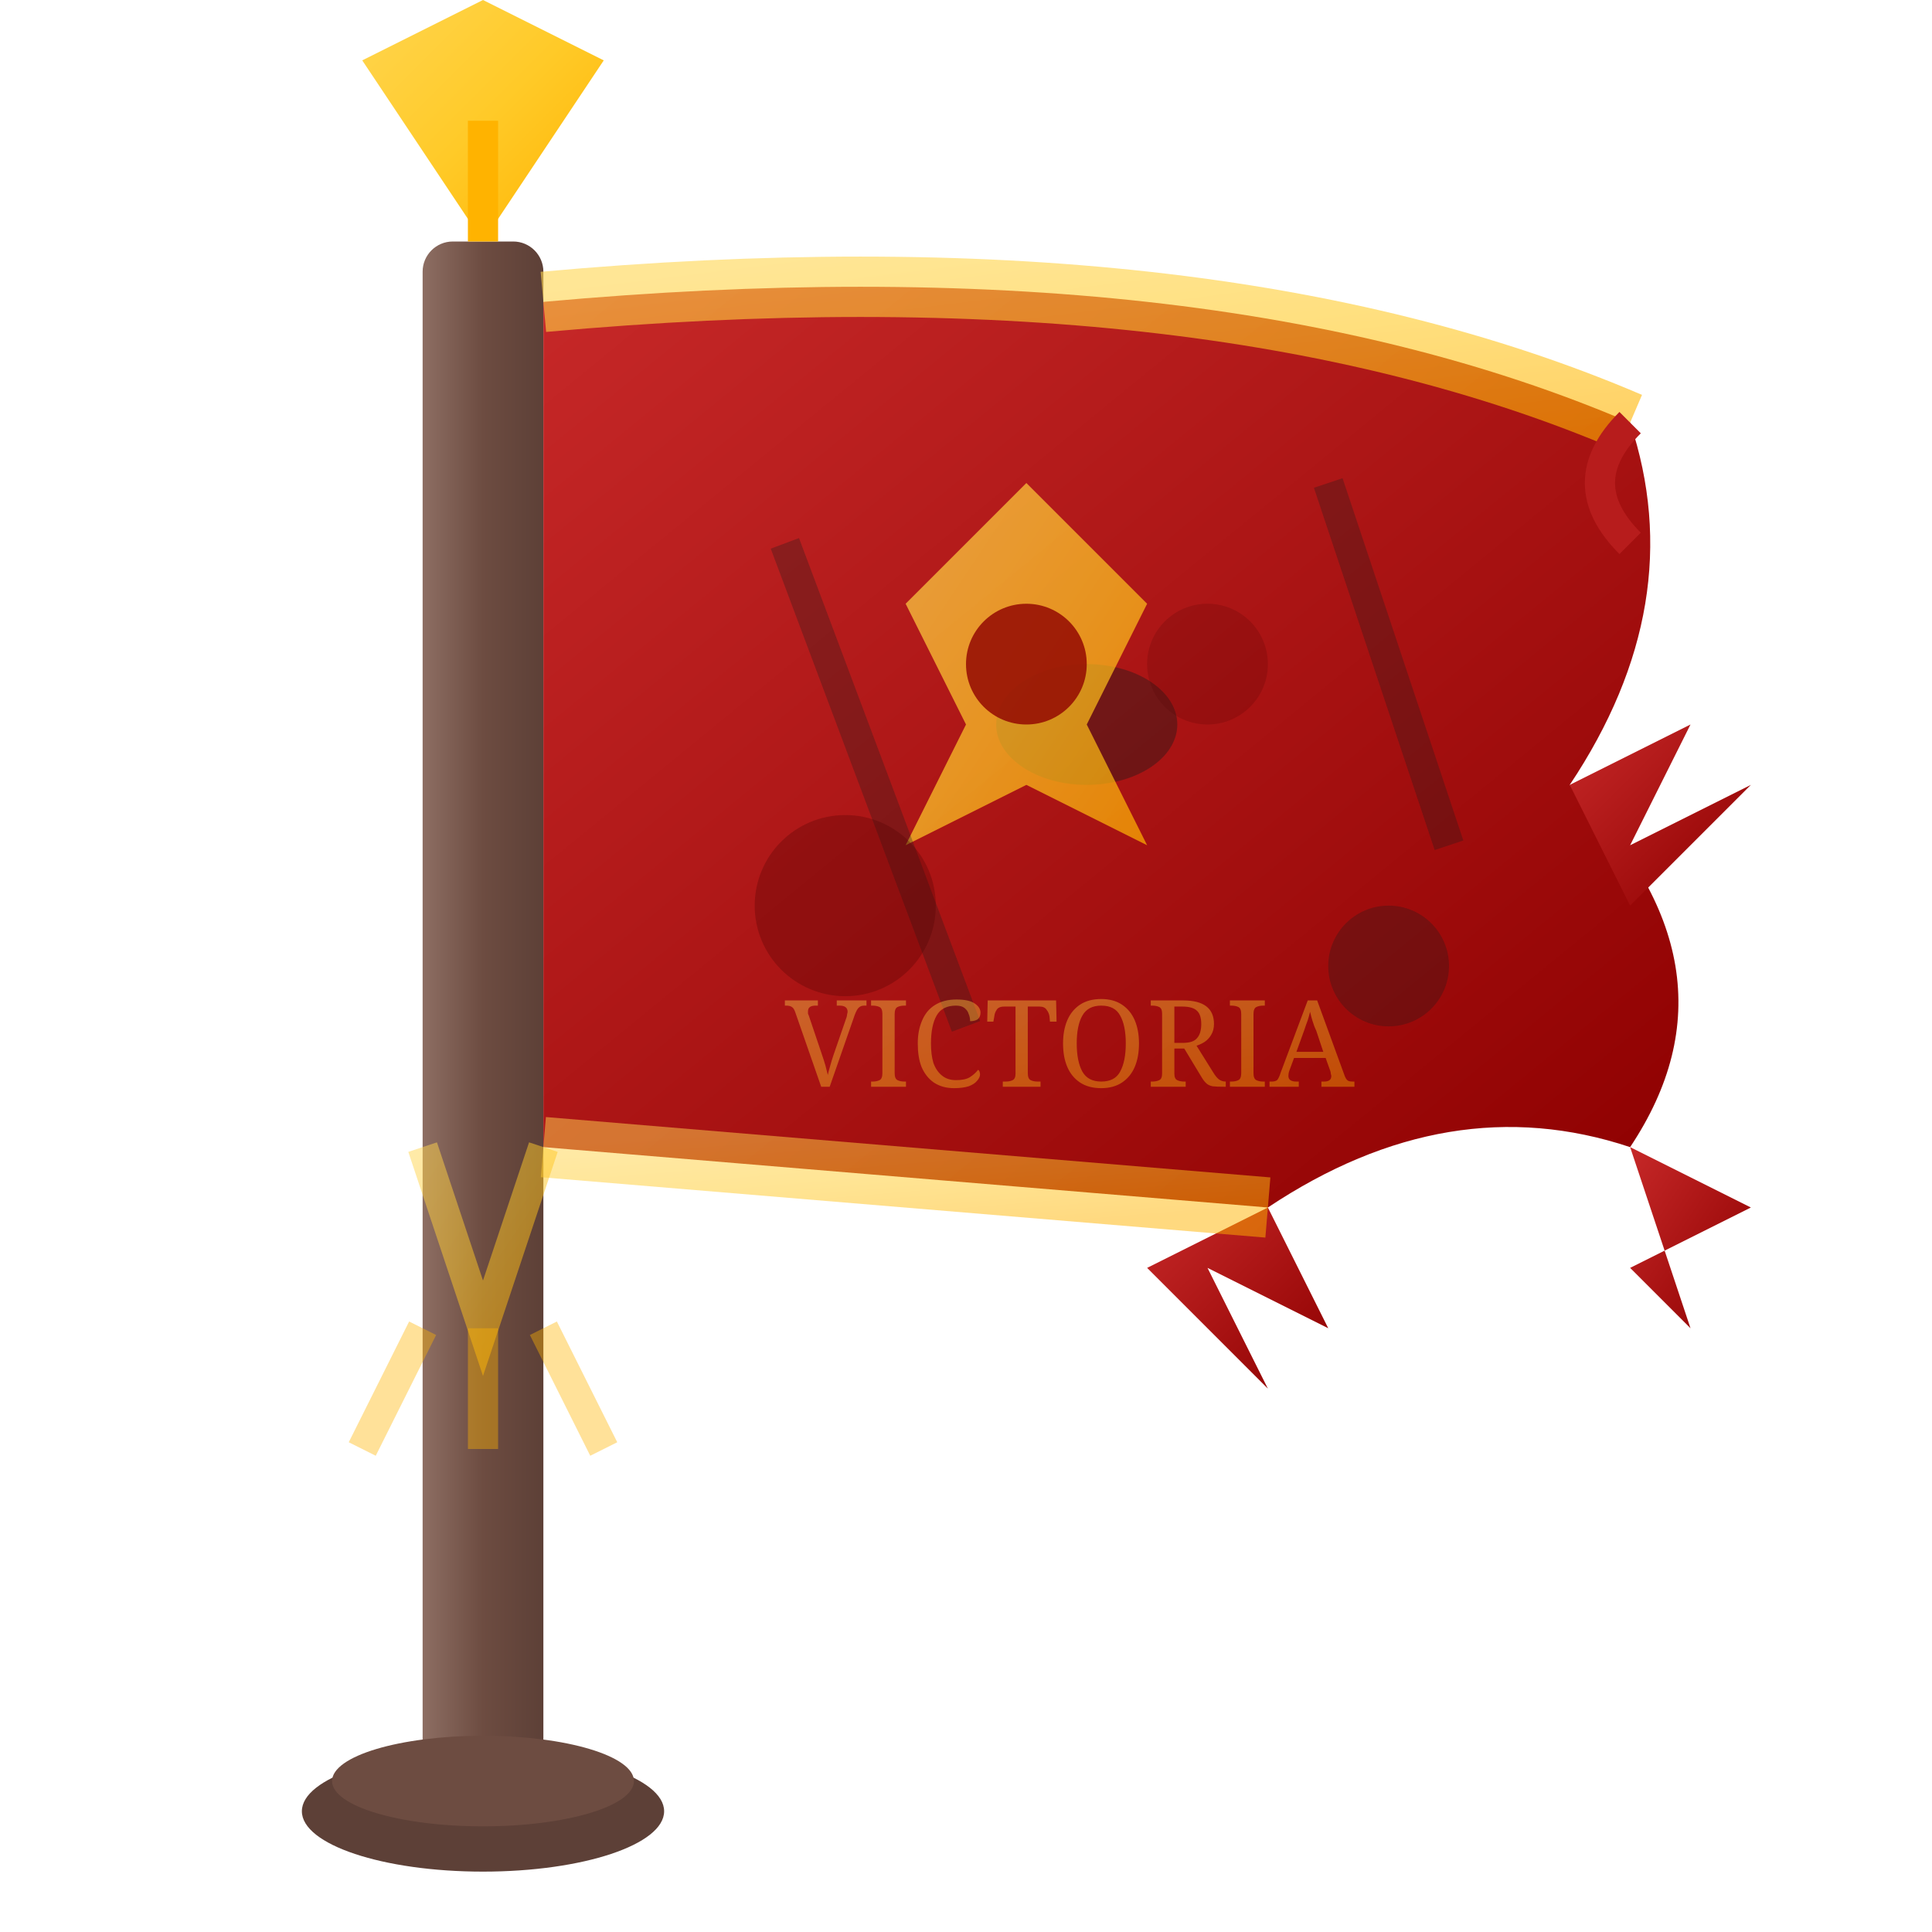
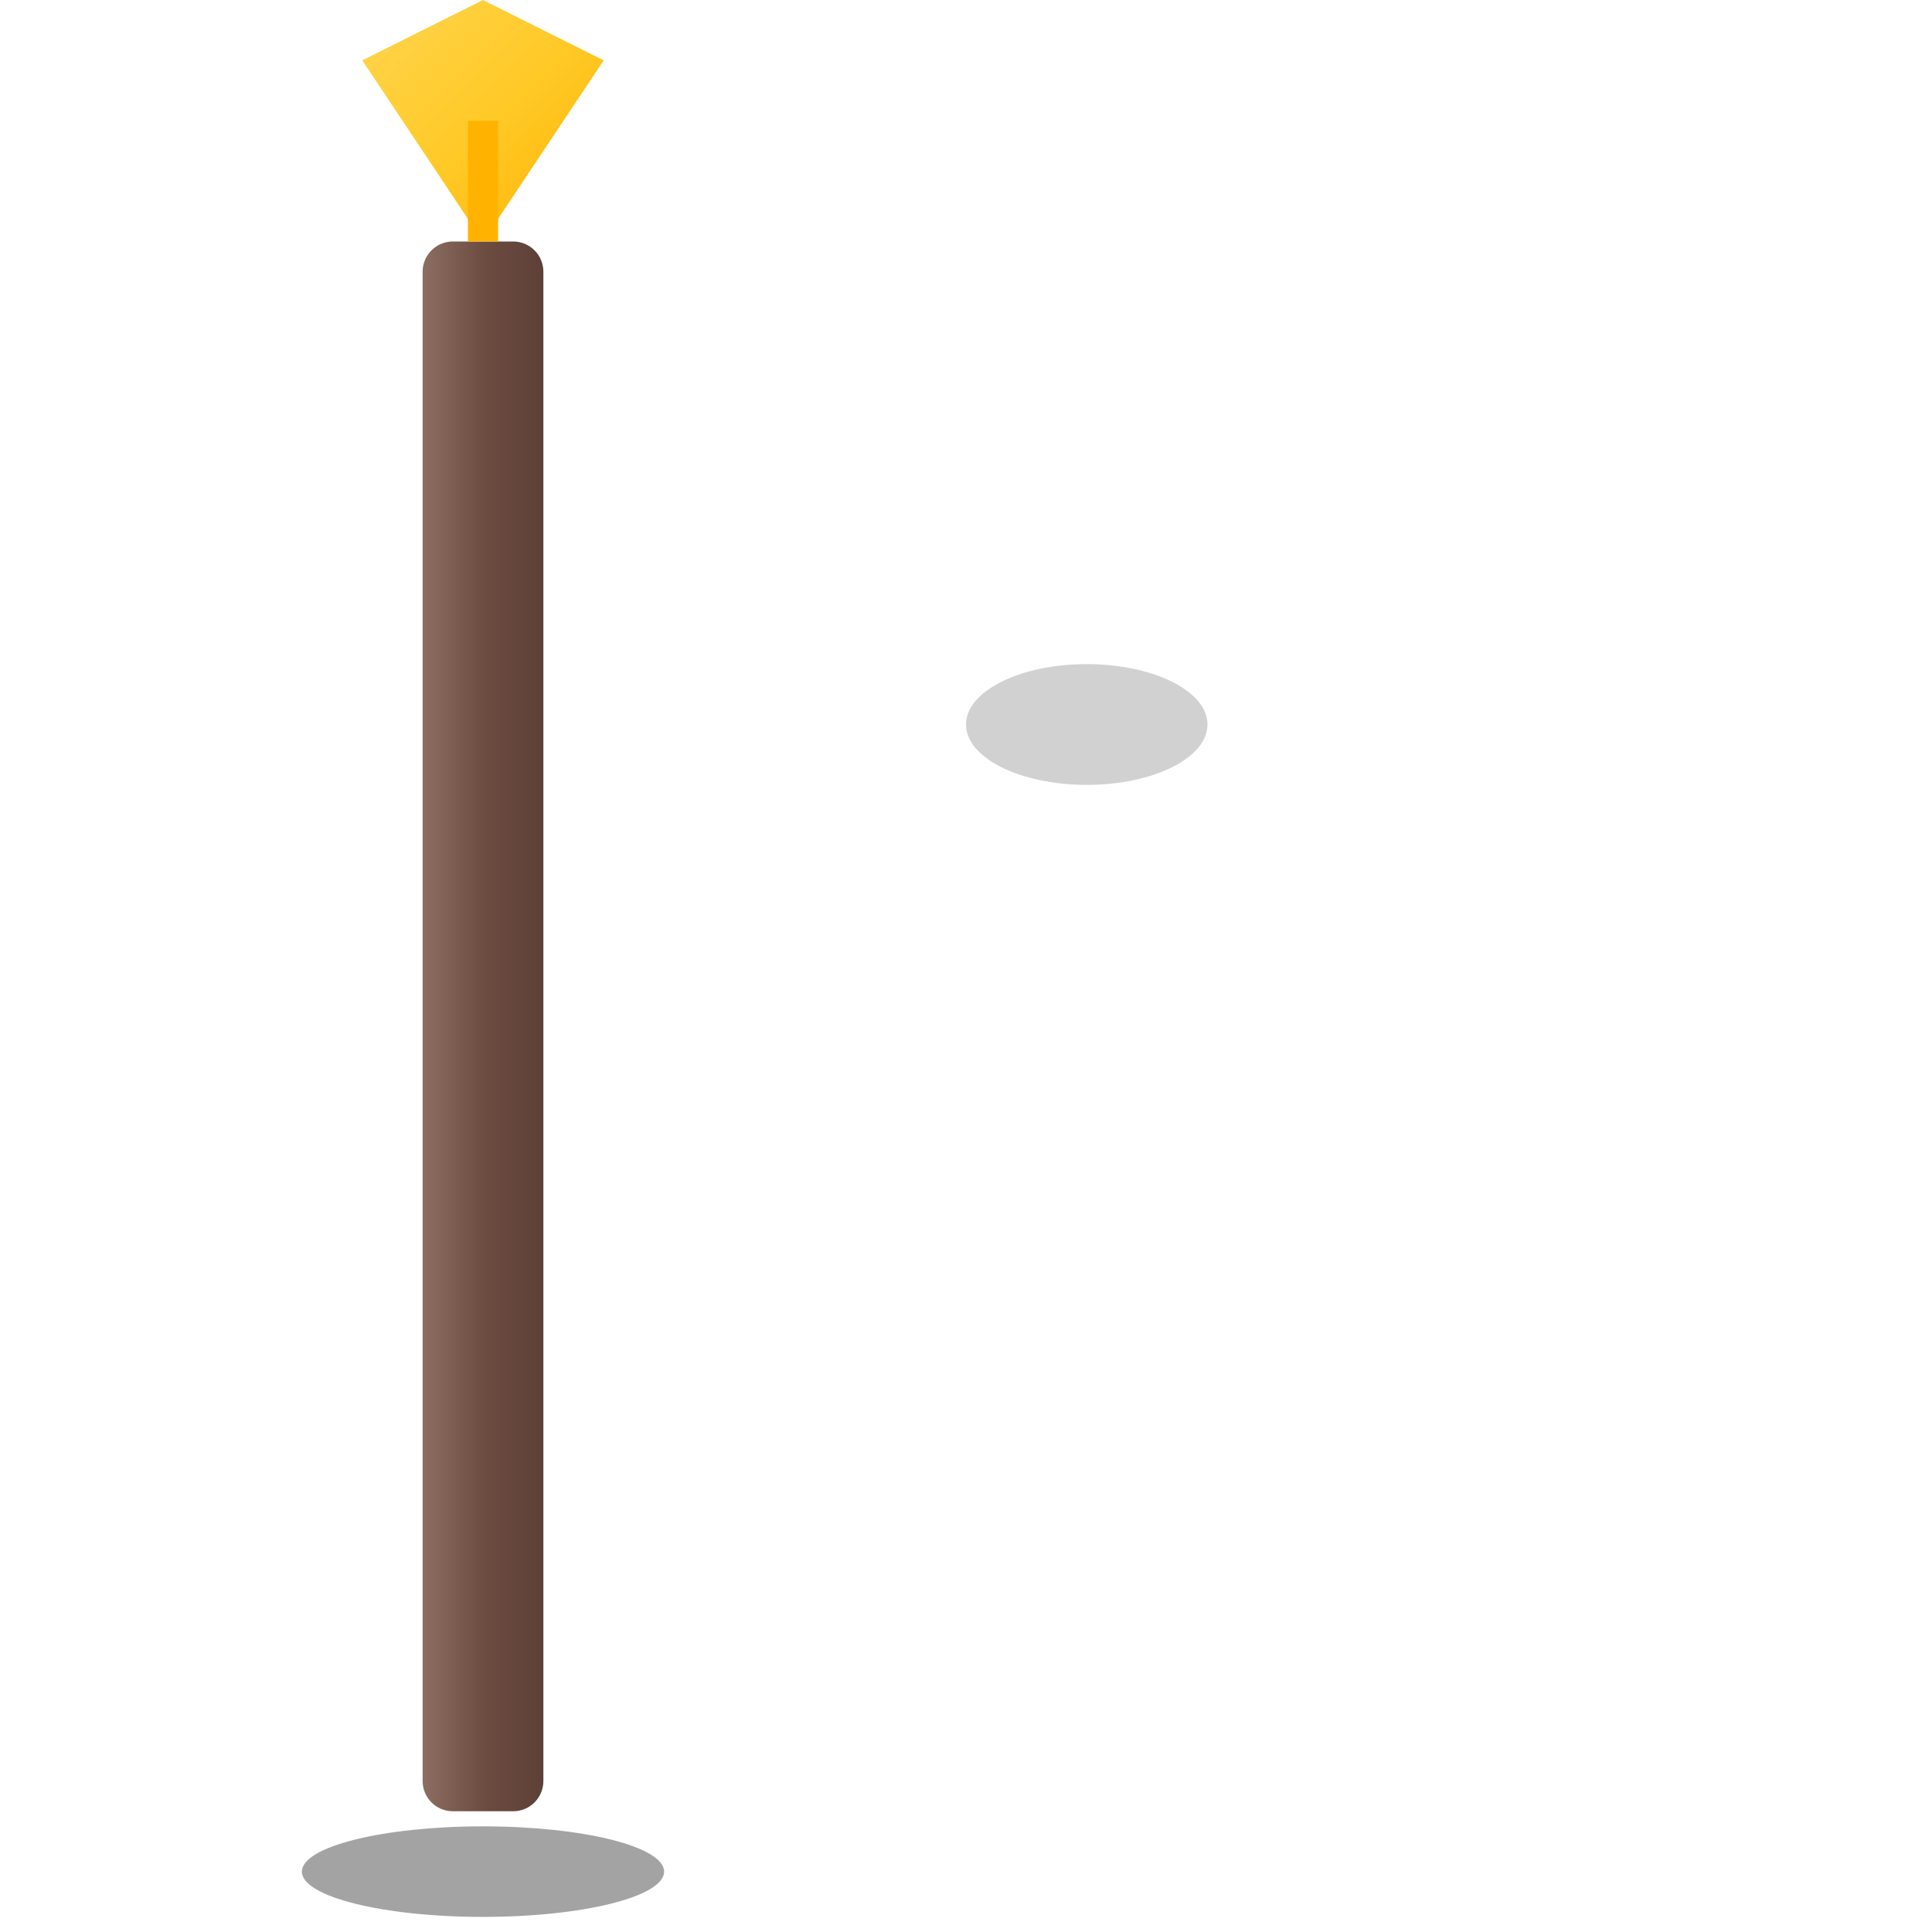
<svg xmlns="http://www.w3.org/2000/svg" viewBox="0 0 64 64" width="64" height="64">
  <defs>
    <linearGradient id="poleGradient" x1="0%" y1="0%" x2="100%" y2="0%">
      <stop offset="0%" style="stop-color:#8D6E63" />
      <stop offset="50%" style="stop-color:#6D4C41" />
      <stop offset="100%" style="stop-color:#5D4037" />
    </linearGradient>
    <linearGradient id="flagRed" x1="0%" y1="0%" x2="100%" y2="100%">
      <stop offset="0%" style="stop-color:#C62828" />
      <stop offset="100%" style="stop-color:#8E0000" />
    </linearGradient>
    <linearGradient id="goldTrim" x1="0%" y1="0%" x2="100%" y2="100%">
      <stop offset="0%" style="stop-color:#FFD54F" />
      <stop offset="50%" style="stop-color:#FFCA28" />
      <stop offset="100%" style="stop-color:#FFB300" />
    </linearGradient>
  </defs>
  <rect x="14" y="8" width="4" height="52" rx="1" fill="url(#poleGradient)" />
  <path d="M16 8 L12 2 L16 0 L20 2 L16 8" fill="url(#goldTrim)" />
  <line x1="16" y1="8" x2="16" y2="4" stroke="#FFB300" stroke-width="1" />
-   <path d="M18 10             Q40 8, 54 14             Q56 20, 52 26             Q58 32, 54 38            Q48 36, 42 40            L18 38            Z" fill="url(#flagRed)">
-     <animate attributeName="d" values="M18 10 Q40 8, 54 14 Q56 20, 52 26 Q58 32, 54 38 Q48 36, 42 40 L18 38 Z;M18 10 Q38 12, 52 16 Q54 22, 50 28 Q56 34, 52 40 Q46 38, 40 42 L18 38 Z;M18 10 Q42 6, 56 12 Q58 18, 54 24 Q60 30, 56 36 Q50 34, 44 38 L18 38 Z;M18 10 Q40 8, 54 14 Q56 20, 52 26 Q58 32, 54 38 Q48 36, 42 40 L18 38 Z" dur="2s" repeatCount="indefinite" />
-   </path>
-   <path d="M52 26 L56 24 L54 28 L58 26 L54 30" fill="url(#flagRed)" />
-   <path d="M42 40 L44 44 L40 42 L42 46 L38 42" fill="url(#flagRed)" />
-   <path d="M54 38 L58 40 L54 42 L56 44" fill="url(#flagRed)" />
-   <ellipse cx="36" cy="24" rx="3" ry="2" fill="#1A1A1A" opacity="0.4" />
-   <circle cx="46" cy="32" r="2" fill="#1A1A1A" opacity="0.3" />
-   <path d="M18 10 Q40 8, 54 14" stroke="url(#goldTrim)" stroke-width="2" fill="none" opacity="0.6" />
-   <path d="M18 38 L42 40" stroke="url(#goldTrim)" stroke-width="2" fill="none" opacity="0.5" />
-   <path d="M30 20 L34 16 L38 20 L36 24 L38 28 L34 26 L30 28 L32 24 Z" fill="url(#goldTrim)" opacity="0.7" />
-   <circle cx="34" cy="22" r="2" fill="#8E0000" opacity="0.8" />
-   <line x1="26" y1="18" x2="32" y2="34" stroke="#1A1A1A" stroke-width="1" opacity="0.3" />
-   <line x1="44" y1="16" x2="48" y2="28" stroke="#1A1A1A" stroke-width="1" opacity="0.3" />
-   <circle cx="28" cy="30" r="3" fill="#4E0000" opacity="0.3" />
-   <circle cx="40" cy="22" r="2" fill="#4E0000" opacity="0.2" />
-   <text x="26" y="36" font-size="4" fill="url(#goldTrim)" opacity="0.4" font-family="serif">VICTORIA</text>
-   <path d="M18 38 L16 44 L14 38" stroke="url(#goldTrim)" stroke-width="1" fill="none" opacity="0.5" />
-   <line x1="16" y1="44" x2="16" y2="48" stroke="#FFB300" stroke-width="1" opacity="0.4" />
-   <line x1="14" y1="44" x2="12" y2="48" stroke="#FFB300" stroke-width="1" opacity="0.4" />
-   <line x1="18" y1="44" x2="20" y2="48" stroke="#FFB300" stroke-width="1" opacity="0.4" />
-   <path d="M54 14 Q52 16, 54 18" stroke="#B71C1C" stroke-width="1" fill="none" />
-   <ellipse cx="16" cy="60" rx="6" ry="2" fill="#5D4037" />
-   <ellipse cx="16" cy="59" rx="5" ry="1.5" fill="#6D4C41" />
+   <g>
+     <path fill="url(#flagRed)" stroke="#8E0000" stroke-width="0.5">
+       <animate attributeName="d" dur="2s" repeatCount="indefinite" values="            M18 10 Q40 8, 54 14 L52 20 L56 24 L50 30 L54 36 L48 38 Q42 40, 18 38 Z;            M18 10 Q38 12, 52 16 L50 22 L54 26 L48 32 L52 38 L46 42 Q40 42, 18 38 Z;            M18 10 Q42 6, 56 12 L54 18 L58 22 L52 28 L56 34 L50 38 Q44 38, 18 38 Z;            M18 10 Q40 8, 54 14 L52 20 L56 24 L50 30 L54 36 L48 38 Q42 40, 18 38 Z" />
+     </path>
+     <ellipse cx="36" cy="24" rx="4" ry="2" fill="#1A1A1A" opacity="0.2">
+       <animate attributeName="cx" values="36;34;38;36" dur="2s" repeatCount="indefinite" />
+       <animate attributeName="cy" values="24;26;22;24" dur="2s" repeatCount="indefinite" />
+     </ellipse>
+   </g>
+   <ellipse cx="16" cy="62" rx="6" ry="1.5" fill="#1A1A1A" opacity="0.4" />
</svg>
